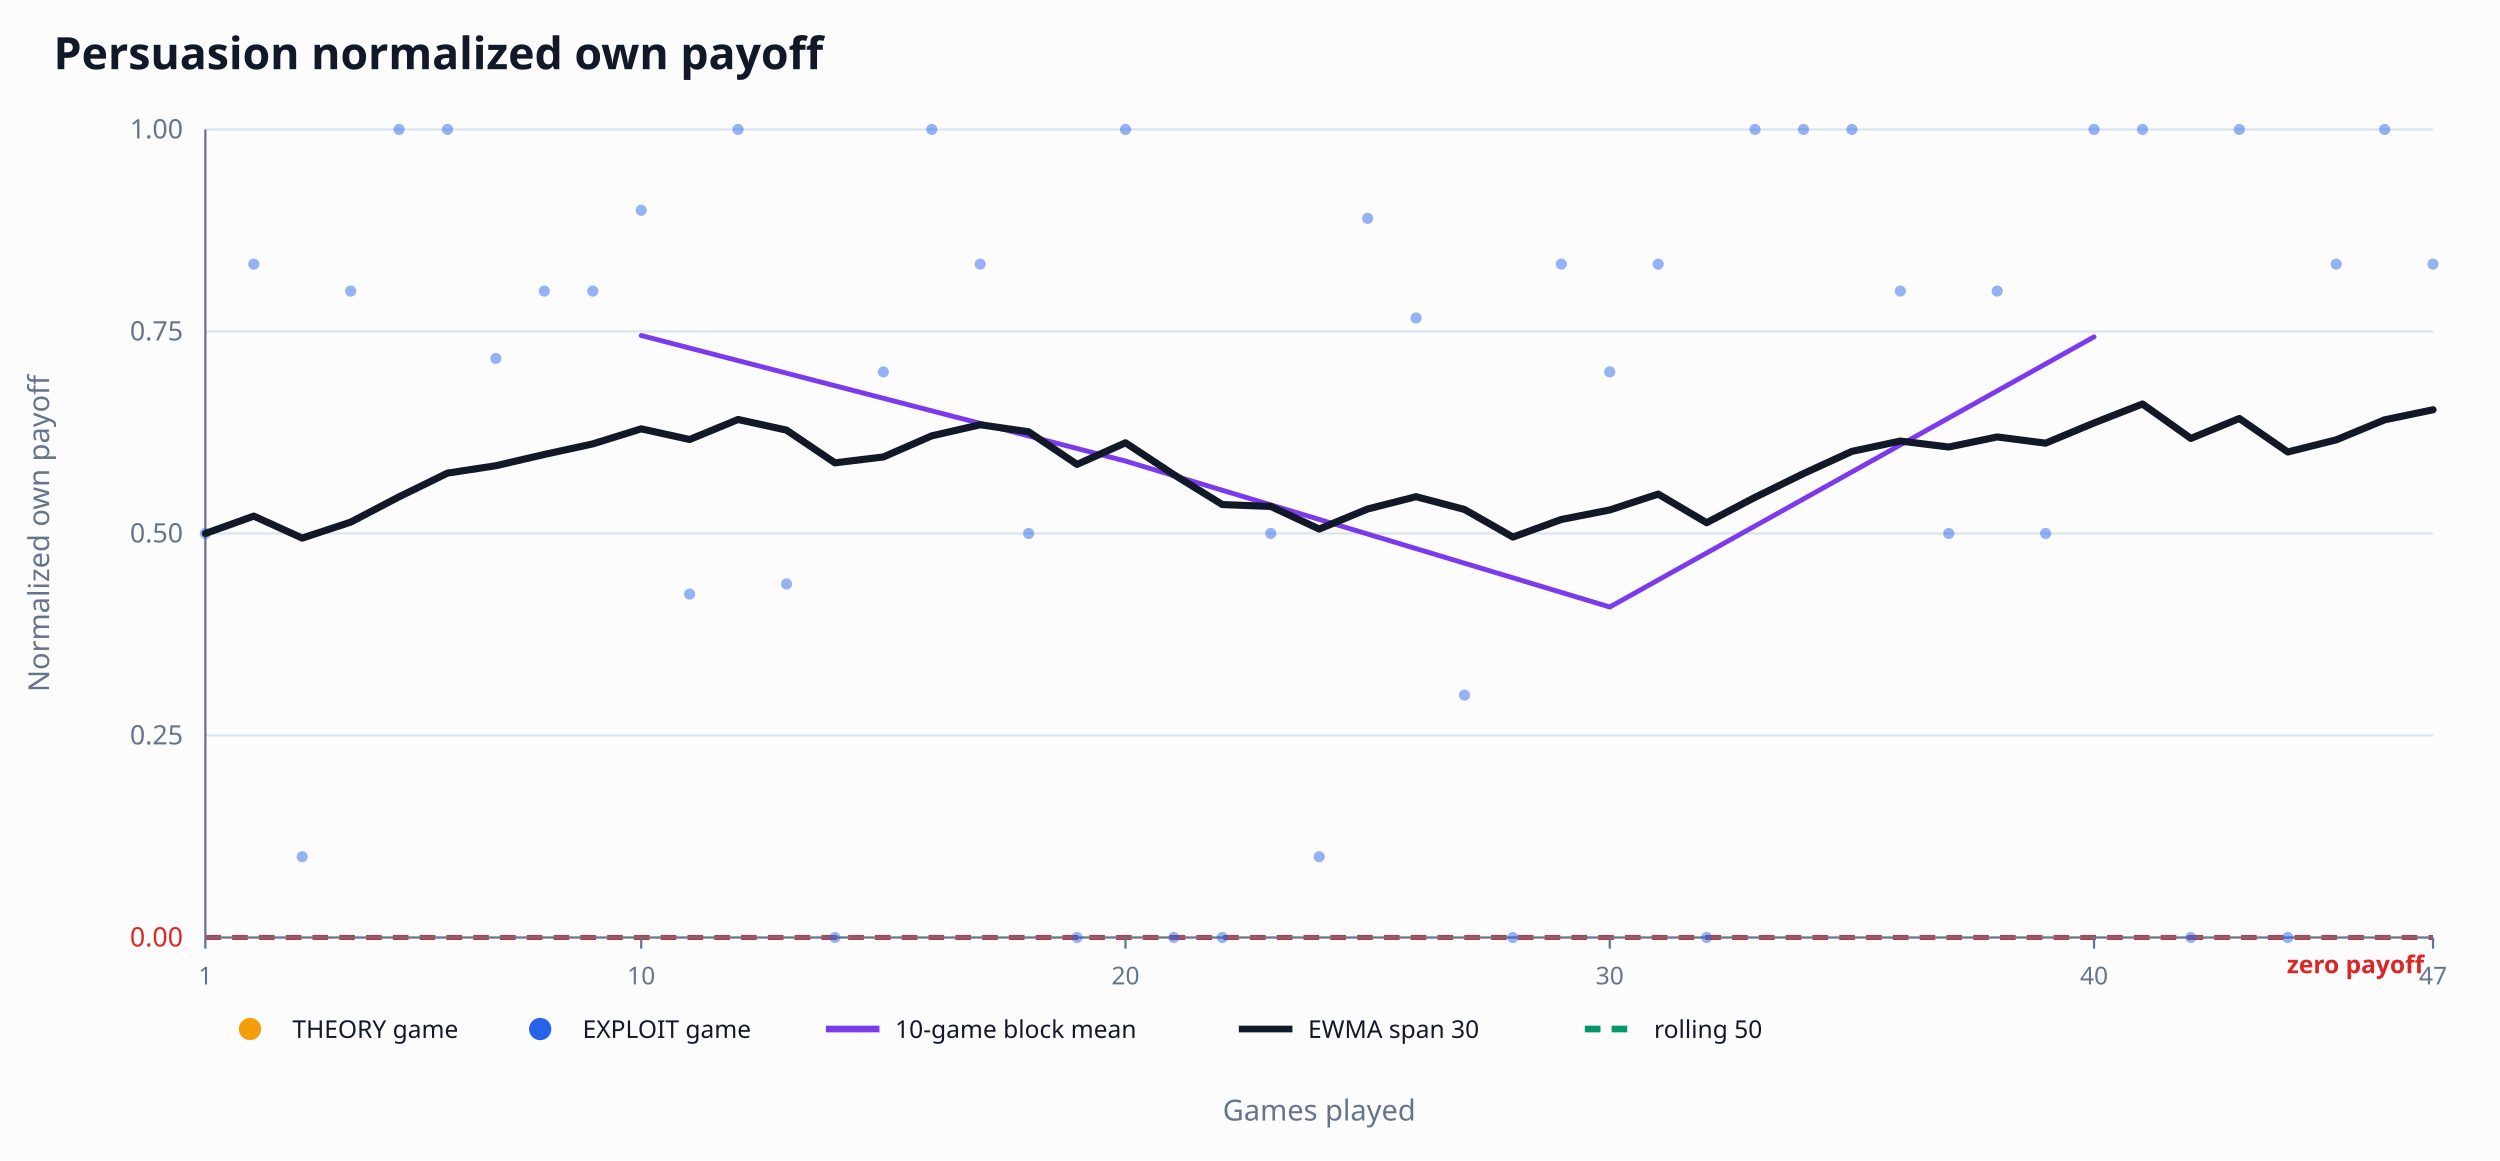
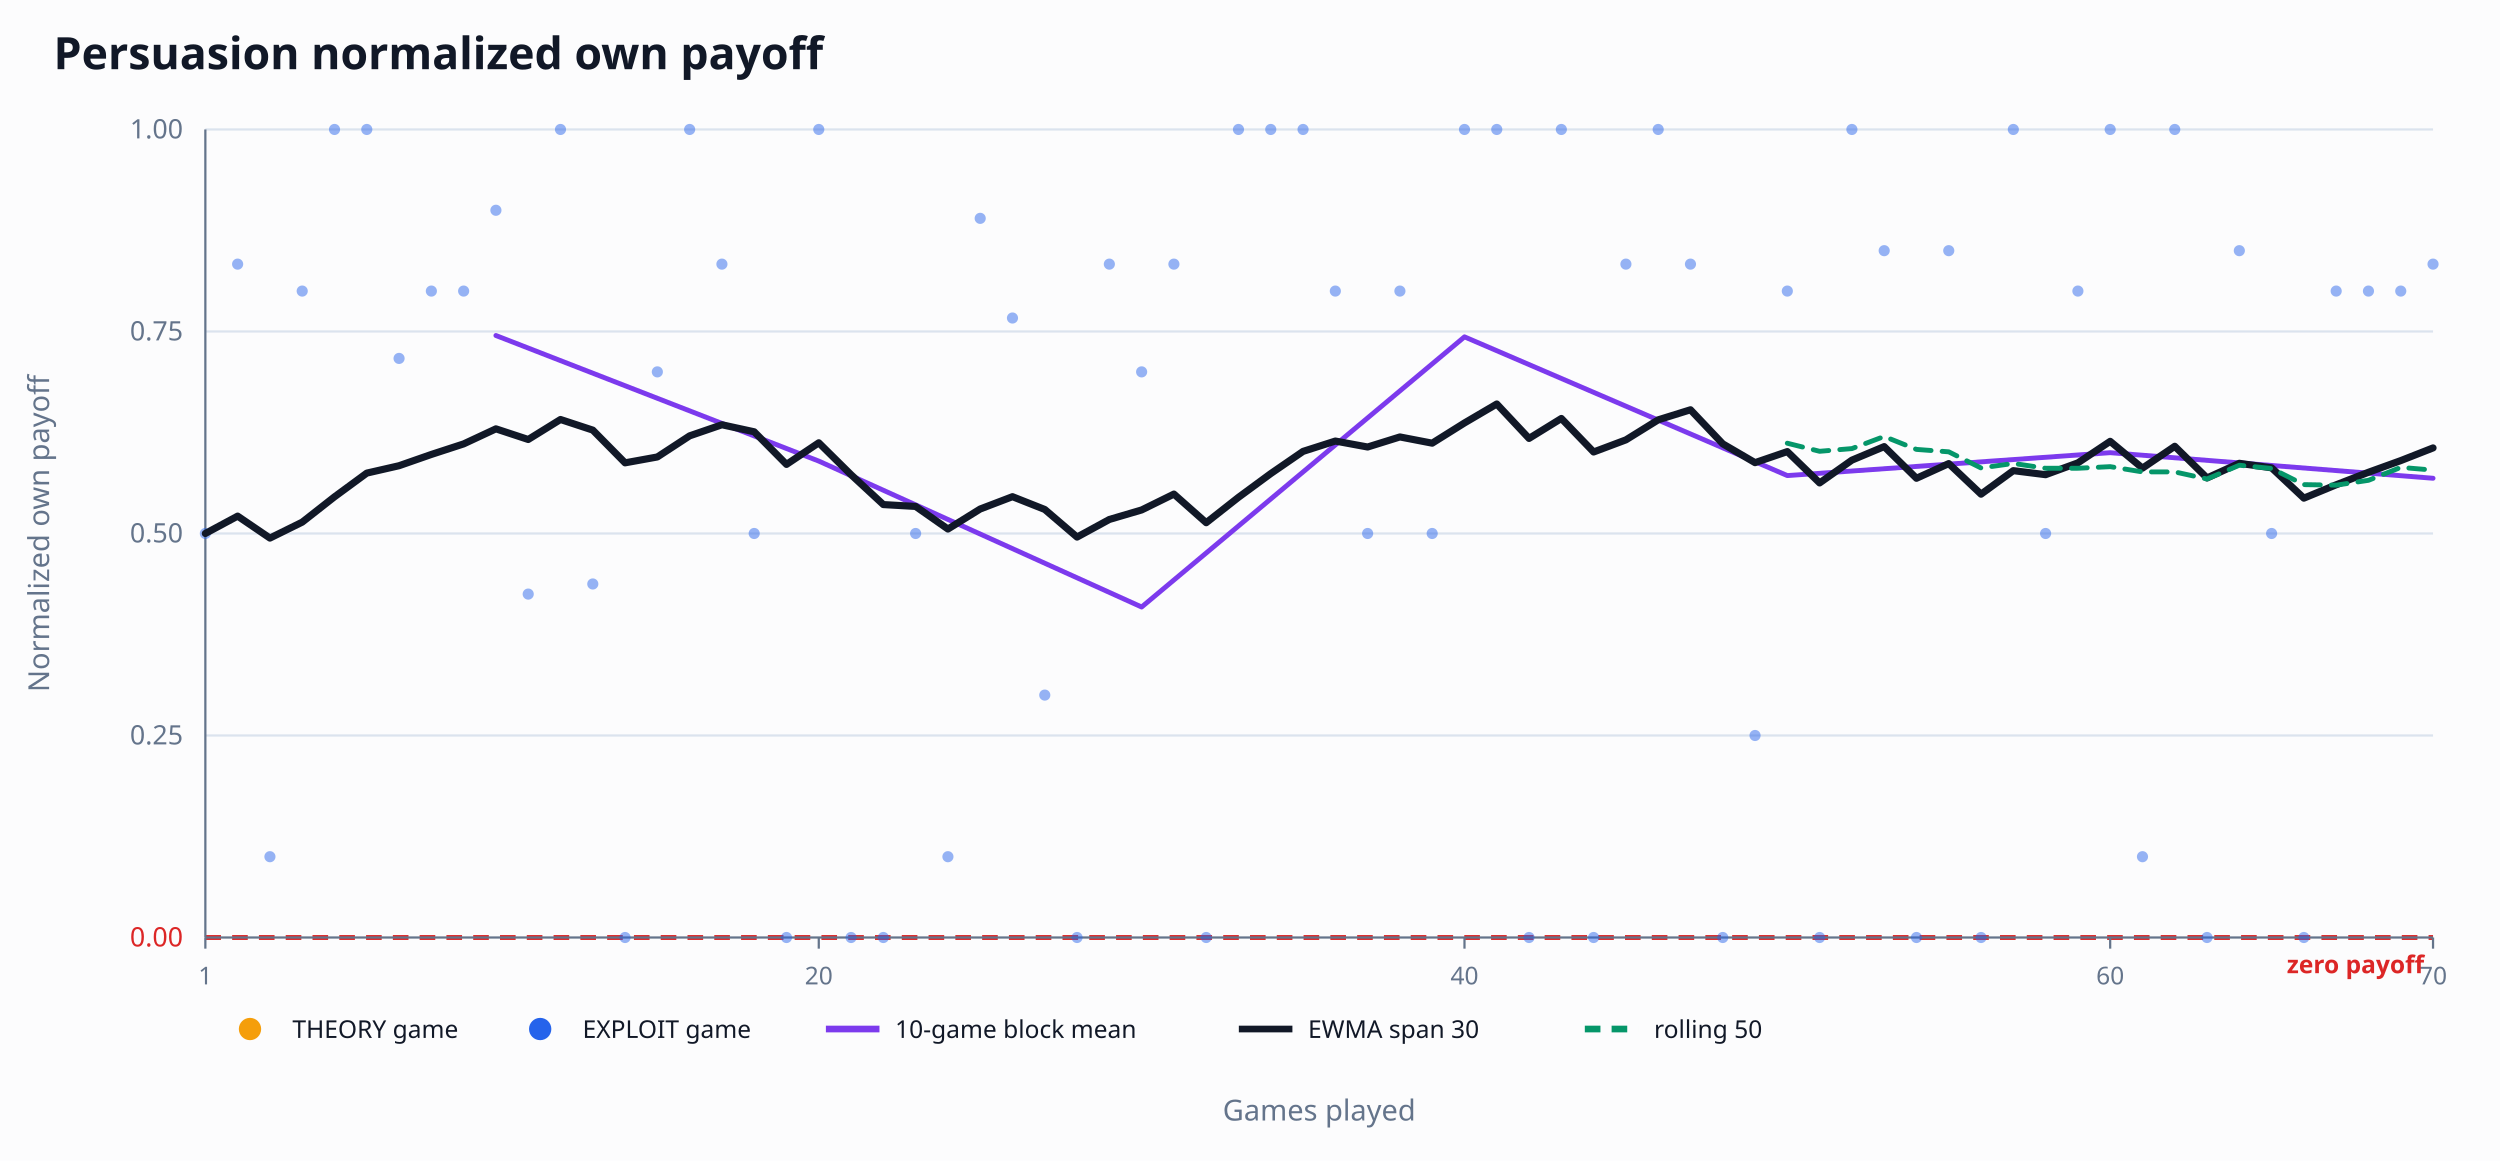
<svg xmlns="http://www.w3.org/2000/svg" width="1120" height="520" viewBox="0 0 1120 520">
  <rect width="100%" height="100%" fill="#fcfcfd" />
  <text x="24" y="31" font-family="system-ui,sans-serif" font-size="20" font-weight="700" fill="#111827">Persuasion normalized own payoff</text>
  <line x1="92" y1="420.00" x2="1090" y2="420.00" stroke="#dc2626" stroke-width="2.2" stroke-dasharray="7,5" />
  <text x="82" y="424.00" text-anchor="end" font-family="system-ui,sans-serif" font-size="12" fill="#dc2626">0.00</text>
  <line x1="92" y1="329.50" x2="1090" y2="329.50" stroke="#dbe3ee" stroke-width="1" />
  <text x="82" y="333.50" text-anchor="end" font-family="system-ui,sans-serif" font-size="12" fill="#64748b">0.25</text>
  <line x1="92" y1="239.00" x2="1090" y2="239.00" stroke="#dbe3ee" stroke-width="1" />
  <text x="82" y="243.00" text-anchor="end" font-family="system-ui,sans-serif" font-size="12" fill="#64748b">0.50</text>
  <line x1="92" y1="148.50" x2="1090" y2="148.50" stroke="#dbe3ee" stroke-width="1" />
  <text x="82" y="152.50" text-anchor="end" font-family="system-ui,sans-serif" font-size="12" fill="#64748b">0.75</text>
  <line x1="92" y1="58.00" x2="1090" y2="58.00" stroke="#dbe3ee" stroke-width="1" />
  <text x="82" y="62.00" text-anchor="end" font-family="system-ui,sans-serif" font-size="12" fill="#64748b">1.00</text>
  <line x1="92.00" y1="420" x2="92.00" y2="425" stroke="#64748b" />
  <text x="92.00" y="441" text-anchor="middle" font-family="system-ui,sans-serif" font-size="11" fill="#64748b">1</text>
-   <line x1="287.26" y1="420" x2="287.26" y2="425" stroke="#64748b" />
-   <text x="287.26" y="441" text-anchor="middle" font-family="system-ui,sans-serif" font-size="11" fill="#64748b">10</text>
-   <line x1="504.22" y1="420" x2="504.22" y2="425" stroke="#64748b" />
-   <text x="504.22" y="441" text-anchor="middle" font-family="system-ui,sans-serif" font-size="11" fill="#64748b">20</text>
-   <line x1="721.17" y1="420" x2="721.17" y2="425" stroke="#64748b" />
-   <text x="721.17" y="441" text-anchor="middle" font-family="system-ui,sans-serif" font-size="11" fill="#64748b">30</text>
-   <line x1="938.13" y1="420" x2="938.13" y2="425" stroke="#64748b" />
-   <text x="938.13" y="441" text-anchor="middle" font-family="system-ui,sans-serif" font-size="11" fill="#64748b">40</text>
+   <line x1="366.81" y1="420" x2="366.81" y2="425" stroke="#64748b" />
+   <text x="366.81" y="441" text-anchor="middle" font-family="system-ui,sans-serif" font-size="11" fill="#64748b">20</text>
+   <line x1="656.09" y1="420" x2="656.09" y2="425" stroke="#64748b" />
+   <text x="656.09" y="441" text-anchor="middle" font-family="system-ui,sans-serif" font-size="11" fill="#64748b">40</text>
+   <line x1="945.36" y1="420" x2="945.36" y2="425" stroke="#64748b" />
+   <text x="945.36" y="441" text-anchor="middle" font-family="system-ui,sans-serif" font-size="11" fill="#64748b">60</text>
  <line x1="1090.00" y1="420" x2="1090.00" y2="425" stroke="#64748b" />
-   <text x="1090.00" y="441" text-anchor="middle" font-family="system-ui,sans-serif" font-size="11" fill="#64748b">47</text>
+   <text x="1090.00" y="441" text-anchor="middle" font-family="system-ui,sans-serif" font-size="11" fill="#64748b">70</text>
  <line x1="92" y1="58" x2="92" y2="420" stroke="#64748b" />
  <line x1="92" y1="420" x2="1090" y2="420" stroke="#64748b" />
  <text x="591.00" y="502" text-anchor="middle" font-family="system-ui,sans-serif" font-size="13" fill="#64748b">Games played</text>
  <text x="22" y="239.00" text-anchor="middle" transform="rotate(-90 22 239.00)" font-family="system-ui,sans-serif" font-size="13" fill="#64748b">Normalized own payoff</text>
  <text x="1086" y="436.00" text-anchor="end" font-family="system-ui,sans-serif" font-size="11" font-weight="700" fill="#dc2626">zero payoff</text>
  <circle cx="92.00" cy="239.00" r="2.5" fill="#2563eb" opacity="0.48" />
-   <circle cx="113.70" cy="118.33" r="2.5" fill="#2563eb" opacity="0.48" />
-   <circle cx="135.39" cy="383.80" r="2.5" fill="#2563eb" opacity="0.48" />
-   <circle cx="157.09" cy="130.40" r="2.5" fill="#2563eb" opacity="0.48" />
-   <circle cx="178.78" cy="58.00" r="2.5" fill="#2563eb" opacity="0.48" />
-   <circle cx="200.48" cy="58.00" r="2.5" fill="#2563eb" opacity="0.48" />
-   <circle cx="222.17" cy="160.57" r="2.5" fill="#2563eb" opacity="0.48" />
-   <circle cx="243.87" cy="130.40" r="2.5" fill="#2563eb" opacity="0.48" />
-   <circle cx="265.57" cy="130.40" r="2.5" fill="#2563eb" opacity="0.48" />
-   <circle cx="287.26" cy="94.20" r="2.5" fill="#2563eb" opacity="0.48" />
-   <circle cx="308.96" cy="266.15" r="2.5" fill="#2563eb" opacity="0.48" />
-   <circle cx="330.65" cy="58.00" r="2.5" fill="#2563eb" opacity="0.48" />
-   <circle cx="352.35" cy="261.62" r="2.5" fill="#2563eb" opacity="0.48" />
-   <circle cx="374.04" cy="420.00" r="2.5" fill="#2563eb" opacity="0.48" />
-   <circle cx="395.74" cy="166.60" r="2.5" fill="#2563eb" opacity="0.48" />
-   <circle cx="417.43" cy="58.00" r="2.5" fill="#2563eb" opacity="0.48" />
-   <circle cx="439.13" cy="118.33" r="2.5" fill="#2563eb" opacity="0.48" />
-   <circle cx="460.83" cy="239.00" r="2.5" fill="#2563eb" opacity="0.48" />
+   <circle cx="106.46" cy="118.33" r="2.5" fill="#2563eb" opacity="0.48" />
+   <circle cx="120.93" cy="383.80" r="2.5" fill="#2563eb" opacity="0.48" />
+   <circle cx="135.39" cy="130.40" r="2.5" fill="#2563eb" opacity="0.48" />
+   <circle cx="149.86" cy="58.00" r="2.5" fill="#2563eb" opacity="0.48" />
+   <circle cx="164.32" cy="58.00" r="2.5" fill="#2563eb" opacity="0.48" />
+   <circle cx="178.78" cy="160.57" r="2.5" fill="#2563eb" opacity="0.48" />
+   <circle cx="193.25" cy="130.40" r="2.5" fill="#2563eb" opacity="0.48" />
+   <circle cx="207.71" cy="130.40" r="2.5" fill="#2563eb" opacity="0.48" />
+   <circle cx="222.17" cy="94.20" r="2.5" fill="#2563eb" opacity="0.48" />
+   <circle cx="236.64" cy="266.15" r="2.5" fill="#2563eb" opacity="0.48" />
+   <circle cx="251.10" cy="58.00" r="2.5" fill="#2563eb" opacity="0.48" />
+   <circle cx="265.57" cy="261.62" r="2.5" fill="#2563eb" opacity="0.48" />
+   <circle cx="280.03" cy="420.00" r="2.5" fill="#2563eb" opacity="0.48" />
+   <circle cx="294.49" cy="166.60" r="2.5" fill="#2563eb" opacity="0.48" />
+   <circle cx="308.96" cy="58.00" r="2.5" fill="#2563eb" opacity="0.48" />
+   <circle cx="323.42" cy="118.33" r="2.5" fill="#2563eb" opacity="0.48" />
+   <circle cx="337.88" cy="239.00" r="2.5" fill="#2563eb" opacity="0.48" />
+   <circle cx="352.35" cy="420.00" r="2.5" fill="#2563eb" opacity="0.48" />
+   <circle cx="366.81" cy="58.00" r="2.5" fill="#2563eb" opacity="0.48" />
+   <circle cx="381.28" cy="420.00" r="2.5" fill="#2563eb" opacity="0.48" />
+   <circle cx="395.74" cy="420.00" r="2.5" fill="#2563eb" opacity="0.48" />
+   <circle cx="410.20" cy="239.00" r="2.5" fill="#2563eb" opacity="0.48" />
+   <circle cx="424.67" cy="383.80" r="2.5" fill="#2563eb" opacity="0.48" />
+   <circle cx="439.13" cy="97.82" r="2.5" fill="#2563eb" opacity="0.48" />
+   <circle cx="453.59" cy="142.47" r="2.5" fill="#2563eb" opacity="0.48" />
+   <circle cx="468.06" cy="311.40" r="2.5" fill="#2563eb" opacity="0.48" />
  <circle cx="482.52" cy="420.00" r="2.5" fill="#2563eb" opacity="0.48" />
-   <circle cx="504.22" cy="58.00" r="2.5" fill="#2563eb" opacity="0.48" />
-   <circle cx="525.91" cy="420.00" r="2.5" fill="#2563eb" opacity="0.48" />
-   <circle cx="547.61" cy="420.00" r="2.5" fill="#2563eb" opacity="0.48" />
-   <circle cx="569.30" cy="239.00" r="2.5" fill="#2563eb" opacity="0.48" />
-   <circle cx="591.00" cy="383.80" r="2.5" fill="#2563eb" opacity="0.48" />
-   <circle cx="612.70" cy="97.82" r="2.5" fill="#2563eb" opacity="0.48" />
-   <circle cx="634.39" cy="142.47" r="2.5" fill="#2563eb" opacity="0.48" />
-   <circle cx="656.09" cy="311.40" r="2.5" fill="#2563eb" opacity="0.48" />
-   <circle cx="677.78" cy="420.00" r="2.5" fill="#2563eb" opacity="0.48" />
-   <circle cx="699.48" cy="118.33" r="2.5" fill="#2563eb" opacity="0.48" />
-   <circle cx="721.17" cy="166.60" r="2.5" fill="#2563eb" opacity="0.48" />
-   <circle cx="742.87" cy="118.33" r="2.5" fill="#2563eb" opacity="0.48" />
-   <circle cx="764.57" cy="420.00" r="2.5" fill="#2563eb" opacity="0.48" />
-   <circle cx="786.26" cy="58.00" r="2.5" fill="#2563eb" opacity="0.48" />
-   <circle cx="807.96" cy="58.00" r="2.5" fill="#2563eb" opacity="0.48" />
+   <circle cx="496.99" cy="118.33" r="2.5" fill="#2563eb" opacity="0.48" />
+   <circle cx="511.45" cy="166.60" r="2.5" fill="#2563eb" opacity="0.48" />
+   <circle cx="525.91" cy="118.33" r="2.5" fill="#2563eb" opacity="0.48" />
+   <circle cx="540.38" cy="420.00" r="2.5" fill="#2563eb" opacity="0.48" />
+   <circle cx="554.84" cy="58.00" r="2.5" fill="#2563eb" opacity="0.48" />
+   <circle cx="569.30" cy="58.00" r="2.5" fill="#2563eb" opacity="0.48" />
+   <circle cx="583.77" cy="58.00" r="2.5" fill="#2563eb" opacity="0.48" />
+   <circle cx="598.23" cy="130.40" r="2.5" fill="#2563eb" opacity="0.48" />
+   <circle cx="612.70" cy="239.00" r="2.5" fill="#2563eb" opacity="0.48" />
+   <circle cx="627.16" cy="130.40" r="2.5" fill="#2563eb" opacity="0.48" />
+   <circle cx="641.62" cy="239.00" r="2.5" fill="#2563eb" opacity="0.48" />
+   <circle cx="656.09" cy="58.00" r="2.5" fill="#2563eb" opacity="0.48" />
+   <circle cx="670.55" cy="58.00" r="2.5" fill="#2563eb" opacity="0.48" />
+   <circle cx="685.01" cy="420.00" r="2.5" fill="#2563eb" opacity="0.48" />
+   <circle cx="699.48" cy="58.00" r="2.5" fill="#2563eb" opacity="0.48" />
+   <circle cx="713.94" cy="420.00" r="2.5" fill="#2563eb" opacity="0.48" />
+   <circle cx="728.41" cy="118.33" r="2.5" fill="#2563eb" opacity="0.48" />
+   <circle cx="742.87" cy="58.00" r="2.5" fill="#2563eb" opacity="0.48" />
+   <circle cx="757.33" cy="118.33" r="2.5" fill="#2563eb" opacity="0.48" />
+   <circle cx="771.80" cy="420.00" r="2.5" fill="#2563eb" opacity="0.48" />
+   <circle cx="786.26" cy="329.50" r="2.5" fill="#2563eb" opacity="0.48" />
+   <circle cx="800.72" cy="130.40" r="2.5" fill="#2563eb" opacity="0.48" />
+   <circle cx="815.19" cy="420.00" r="2.5" fill="#2563eb" opacity="0.48" />
  <circle cx="829.65" cy="58.00" r="2.5" fill="#2563eb" opacity="0.48" />
-   <circle cx="851.35" cy="130.40" r="2.5" fill="#2563eb" opacity="0.48" />
-   <circle cx="873.04" cy="239.00" r="2.5" fill="#2563eb" opacity="0.48" />
-   <circle cx="894.74" cy="130.40" r="2.5" fill="#2563eb" opacity="0.48" />
+   <circle cx="844.12" cy="112.30" r="2.5" fill="#2563eb" opacity="0.48" />
+   <circle cx="858.58" cy="420.00" r="2.5" fill="#2563eb" opacity="0.48" />
+   <circle cx="873.04" cy="112.30" r="2.5" fill="#2563eb" opacity="0.48" />
+   <circle cx="887.51" cy="420.00" r="2.5" fill="#2563eb" opacity="0.48" />
+   <circle cx="901.97" cy="58.00" r="2.5" fill="#2563eb" opacity="0.48" />
  <circle cx="916.43" cy="239.00" r="2.5" fill="#2563eb" opacity="0.48" />
-   <circle cx="938.13" cy="58.00" r="2.5" fill="#2563eb" opacity="0.48" />
-   <circle cx="959.83" cy="58.00" r="2.5" fill="#2563eb" opacity="0.48" />
-   <circle cx="981.52" cy="420.00" r="2.5" fill="#2563eb" opacity="0.48" />
-   <circle cx="1003.22" cy="58.00" r="2.5" fill="#2563eb" opacity="0.48" />
-   <circle cx="1024.91" cy="420.00" r="2.5" fill="#2563eb" opacity="0.48" />
-   <circle cx="1046.61" cy="118.33" r="2.5" fill="#2563eb" opacity="0.48" />
-   <circle cx="1068.30" cy="58.00" r="2.5" fill="#2563eb" opacity="0.48" />
+   <circle cx="930.90" cy="130.40" r="2.5" fill="#2563eb" opacity="0.48" />
+   <circle cx="945.36" cy="58.00" r="2.5" fill="#2563eb" opacity="0.48" />
+   <circle cx="959.83" cy="383.80" r="2.5" fill="#2563eb" opacity="0.48" />
+   <circle cx="974.29" cy="58.00" r="2.5" fill="#2563eb" opacity="0.48" />
+   <circle cx="988.75" cy="420.00" r="2.5" fill="#2563eb" opacity="0.48" />
+   <circle cx="1003.22" cy="112.30" r="2.5" fill="#2563eb" opacity="0.48" />
+   <circle cx="1017.68" cy="239.00" r="2.5" fill="#2563eb" opacity="0.48" />
+   <circle cx="1032.14" cy="420.00" r="2.5" fill="#2563eb" opacity="0.48" />
+   <circle cx="1046.61" cy="130.40" r="2.5" fill="#2563eb" opacity="0.48" />
+   <circle cx="1061.07" cy="130.40" r="2.5" fill="#2563eb" opacity="0.48" />
+   <circle cx="1075.54" cy="130.40" r="2.5" fill="#2563eb" opacity="0.48" />
  <circle cx="1090.00" cy="118.33" r="2.5" fill="#2563eb" opacity="0.48" />
-   <polyline points="287.26,150.31 504.22,206.57 721.17,271.94 938.13,150.91" fill="none" stroke="#7c3aed" stroke-width="2.2" stroke-linejoin="round" stroke-linecap="round" />
-   <polyline points="92.00,239.00 113.70,231.22 135.39,241.06 157.09,233.92 178.78,222.57 200.48,211.95 222.17,208.64 243.87,203.59 265.57,198.87 287.26,192.12 308.96,196.89 330.65,187.93 352.35,192.69 374.04,207.35 395.74,204.72 417.43,195.26 439.13,190.29 460.83,193.44 482.52,208.05 504.22,198.37 525.91,212.67 547.61,226.05 569.30,226.88 591.00,237.01 612.70,228.03 634.39,222.51 656.09,228.24 677.78,240.61 699.48,232.72 721.17,228.46 742.87,221.35 764.57,234.17 786.26,222.80 807.96,212.17 829.65,202.22 851.35,197.59 873.04,200.26 894.74,195.75 916.43,198.54 938.13,189.48 959.83,180.99 981.52,196.41 1003.22,187.48 1024.91,202.49 1046.61,197.06 1068.30,188.09 1090.00,183.58" fill="none" stroke="#111827" stroke-width="3.2" stroke-linejoin="round" stroke-linecap="round" />
+   <polyline points="222.17,150.31 366.81,206.57 511.45,271.94 656.09,150.91 800.72,213.06 945.36,202.80 1090.00,214.26" fill="none" stroke="#7c3aed" stroke-width="2.2" stroke-linejoin="round" stroke-linecap="round" />
+   <polyline points="92.00,239.00 106.46,231.22 120.93,241.06 135.39,233.92 149.86,222.57 164.32,211.95 178.78,208.64 193.25,203.59 207.71,198.87 222.17,192.12 236.64,196.89 251.10,187.93 265.57,192.69 280.03,207.35 294.49,204.72 308.96,195.26 323.42,190.29 337.88,193.44 352.35,208.05 366.81,198.37 381.28,212.67 395.74,226.05 410.20,226.88 424.67,237.01 439.13,228.03 453.59,222.51 468.06,228.24 482.52,240.61 496.99,232.72 511.45,228.46 525.91,221.35 540.38,234.17 554.84,222.80 569.30,212.17 583.77,202.22 598.23,197.59 612.70,200.26 627.16,195.75 641.62,198.54 656.09,189.48 670.55,180.99 685.01,196.41 699.48,187.48 713.94,202.49 728.41,197.06 742.87,188.09 757.33,183.58 771.80,198.84 786.26,207.27 800.72,202.31 815.19,216.35 829.65,206.14 844.12,200.08 858.58,214.27 873.04,207.69 887.51,221.39 901.97,210.85 916.43,212.66 930.90,207.36 945.36,197.72 959.83,209.73 974.29,199.94 988.75,214.13 1003.22,207.56 1017.68,209.59 1032.14,223.17 1046.61,217.18 1061.07,211.58 1075.54,206.35 1090.00,200.67" fill="none" stroke="#111827" stroke-width="3.2" stroke-linejoin="round" stroke-linecap="round" />
+   <polyline points="800.72,198.56 815.19,202.18 829.65,200.97 844.12,195.54 858.58,201.33 873.04,202.42 887.51,209.66 901.97,207.61 916.43,209.78 930.90,209.78 945.36,209.06 959.83,211.41 974.29,211.41 988.75,214.58 1003.22,208.42 1017.68,209.87 1032.14,217.11 1046.61,217.35 1061.07,215.18 1075.54,209.39 1090.00,210.60" fill="none" stroke="#059669" stroke-width="2.2" stroke-linejoin="round" stroke-linecap="round" stroke-dasharray="7,5" />
  <circle cx="112" cy="461" r="5" fill="#f59e0b" />
  <text x="131" y="465" font-family="system-ui,sans-serif" font-size="11" fill="#111827">THEORY game</text>
  <circle cx="242" cy="461" r="5" fill="#2563eb" />
  <text x="261" y="465" font-family="system-ui,sans-serif" font-size="11" fill="#111827">EXPLOIT game</text>
  <line x1="370" y1="461" x2="394" y2="461" stroke="#7c3aed" stroke-width="3" />
  <text x="401" y="465" font-family="system-ui,sans-serif" font-size="11" fill="#111827">10-game block mean</text>
  <line x1="555" y1="461" x2="579" y2="461" stroke="#111827" stroke-width="3" />
  <text x="586" y="465" font-family="system-ui,sans-serif" font-size="11" fill="#111827">EWMA span 30</text>
  <line x1="710" y1="461" x2="734" y2="461" stroke="#059669" stroke-width="3" stroke-dasharray="7,5" />
  <text x="741" y="465" font-family="system-ui,sans-serif" font-size="11" fill="#111827">rolling 50</text>
</svg>
